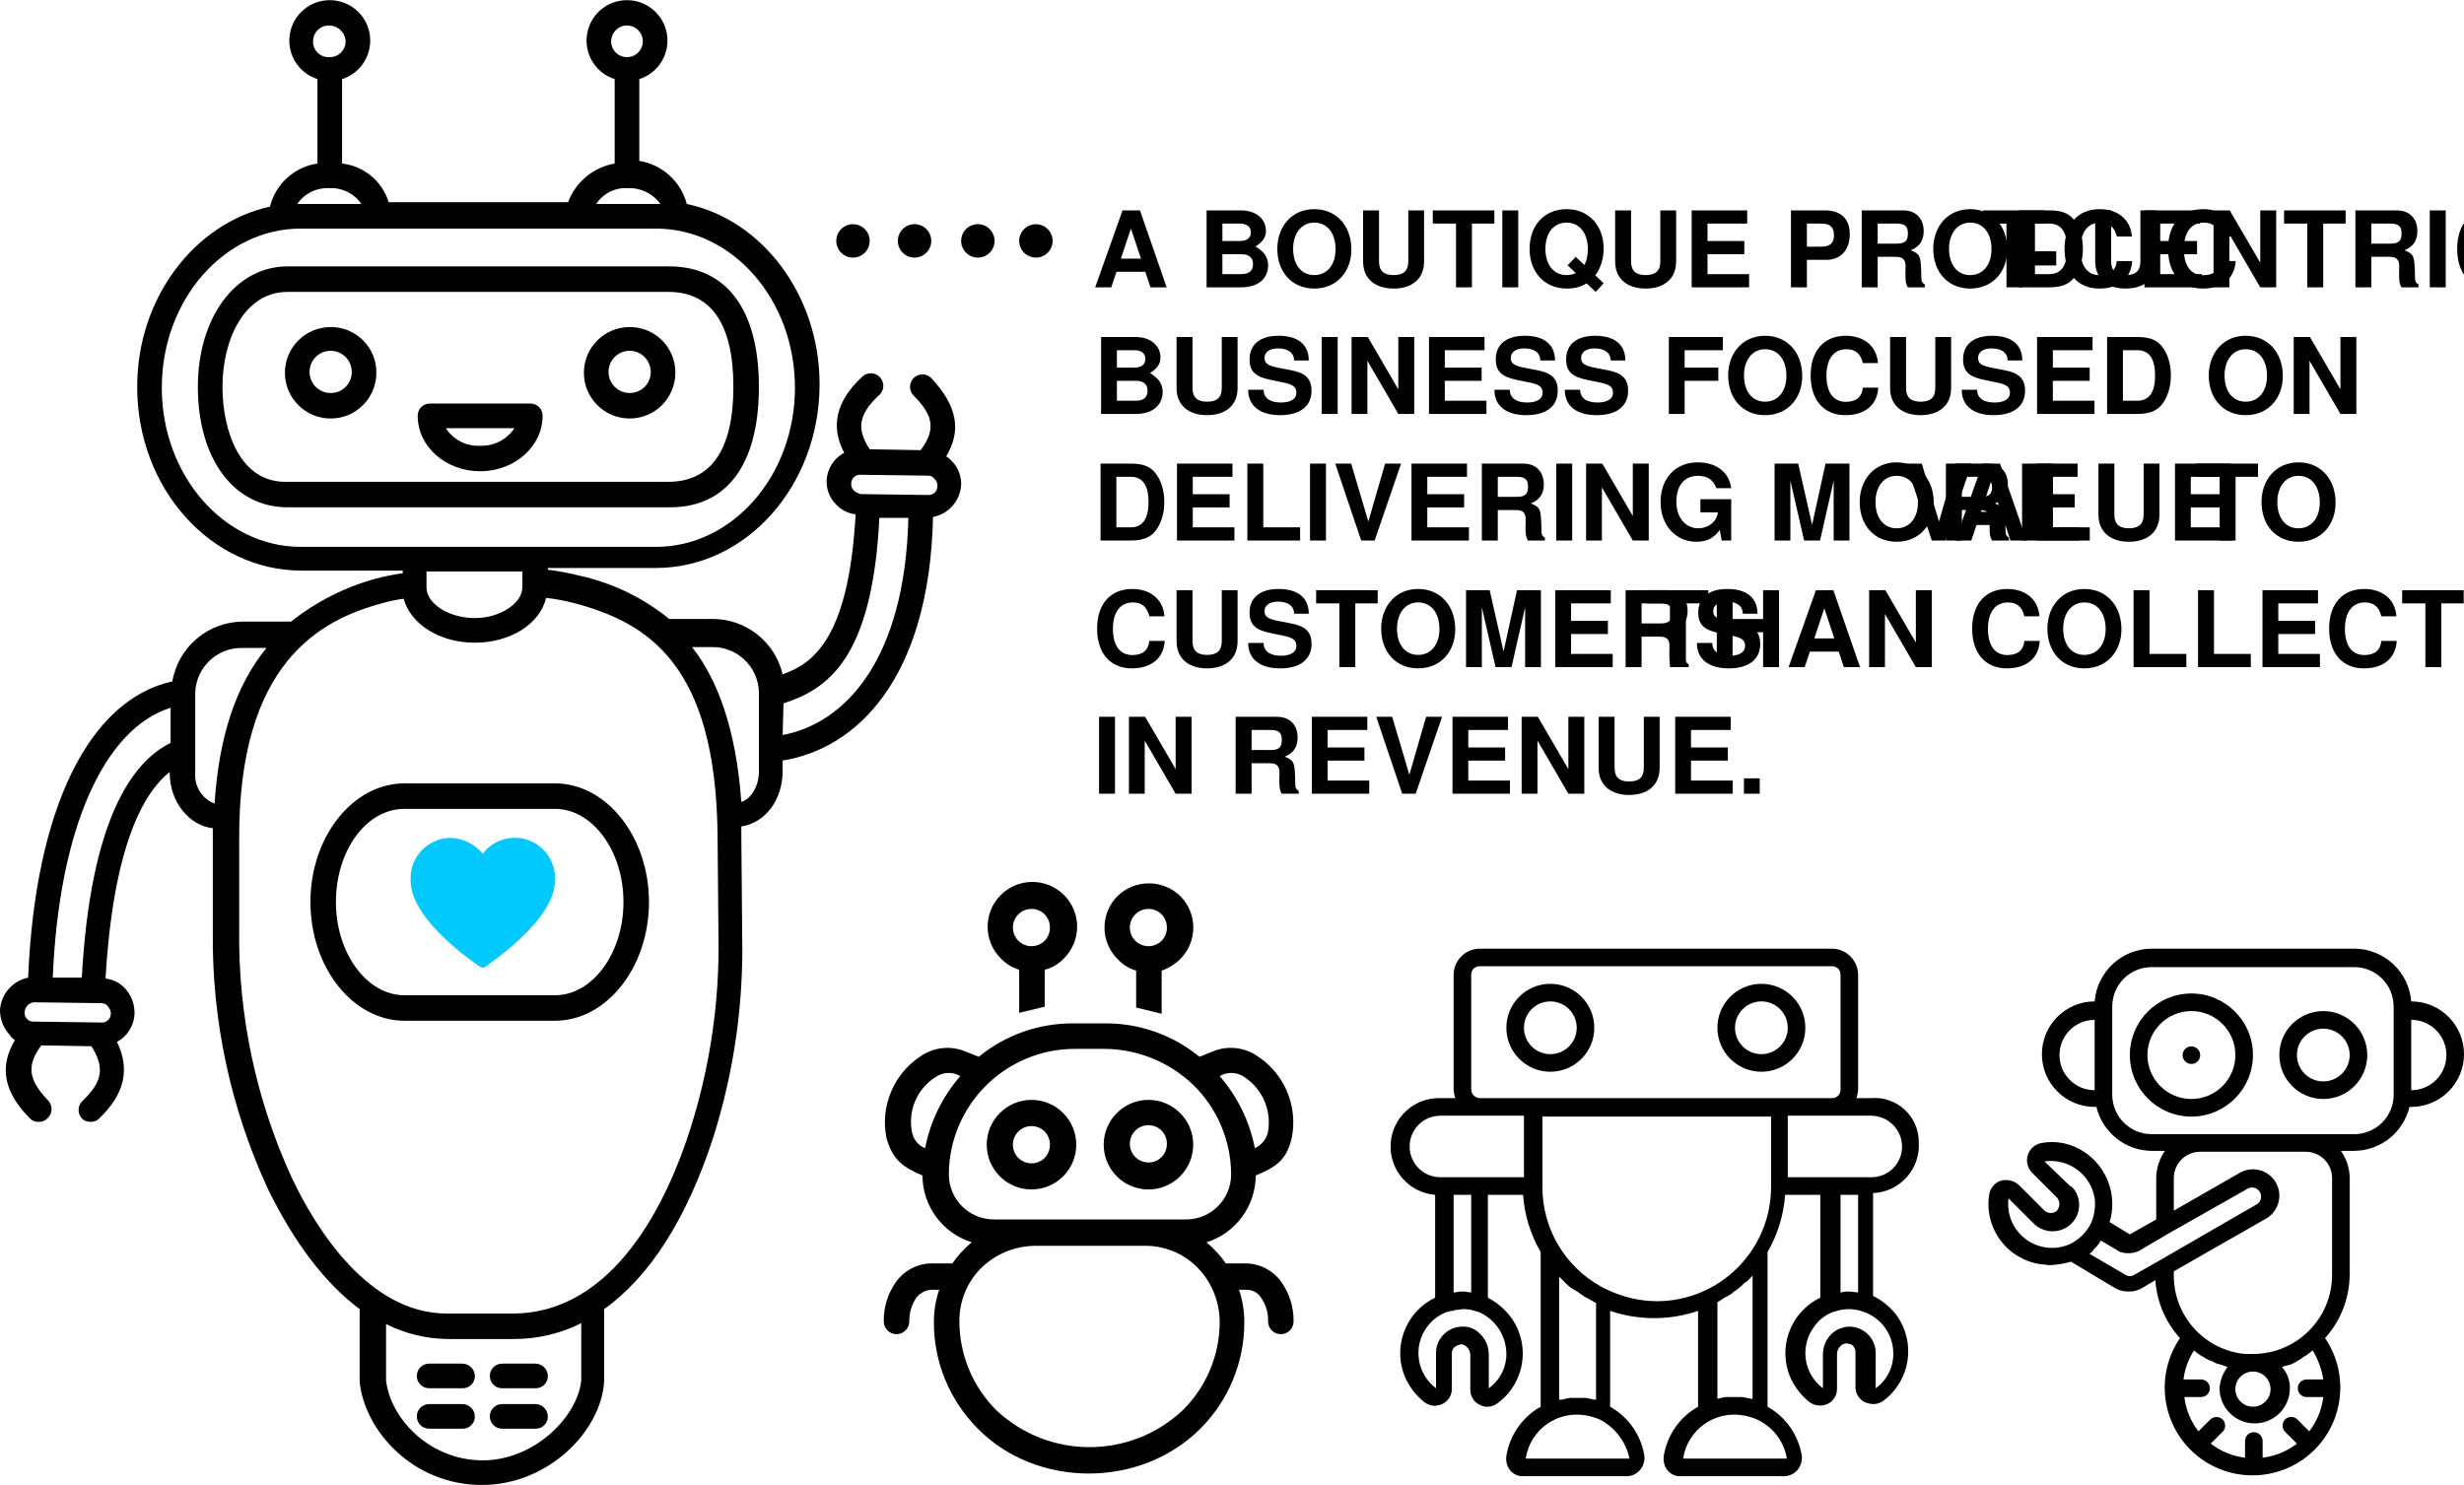
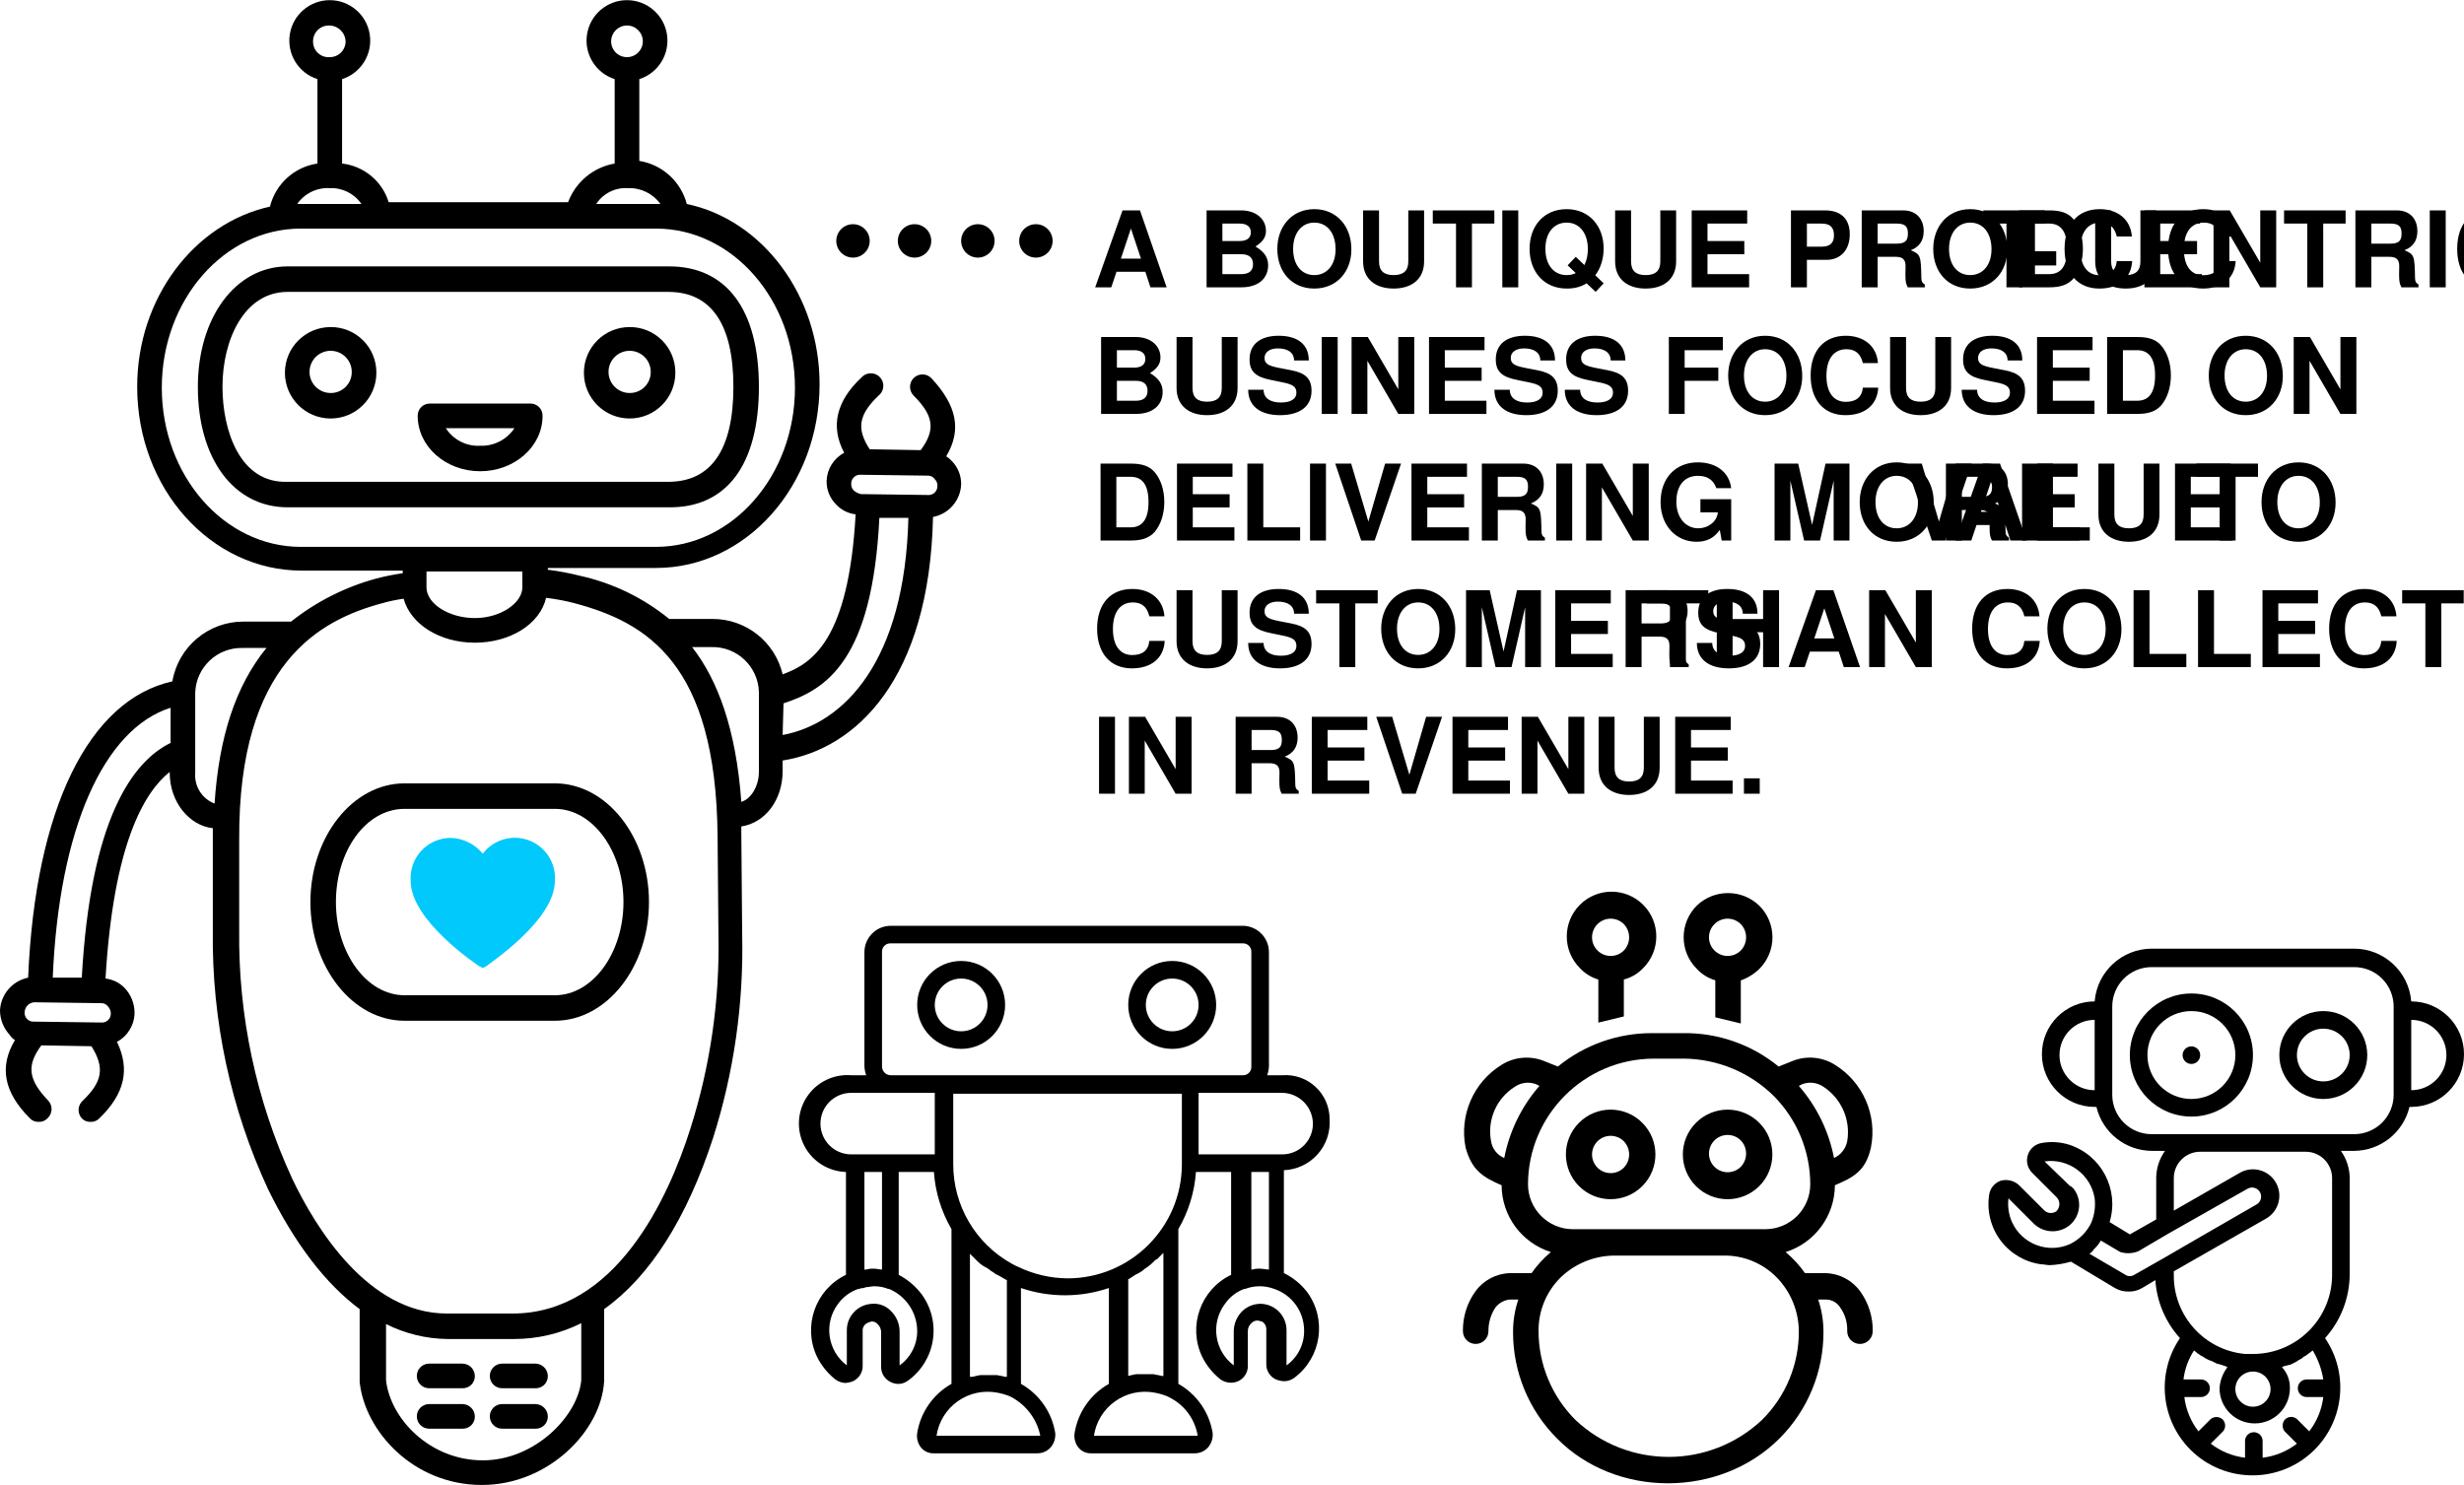
- <svg xmlns="http://www.w3.org/2000/svg" id="b49b6ce4-1595-48f4-88b0-f68960b2eadc" data-name="Family" viewBox="0 0 280.2 168.9">
-   <g id="b6ff4c9e-5671-4484-9073-1b88baaafba3" data-name="Child">
-     <g id="a8201fcd-163c-48fb-b49b-64906e1197dd" data-name="Bot 33">
+ <svg xmlns="http://www.w3.org/2000/svg" id="a63fe81b-737f-48ad-b989-47465c8e0e20" data-name="Family" viewBox="0 0 280.2 168.9">
+   <g id="e479c033-1f5a-4f8f-82ac-40e0db5f96a4" data-name="Child">
+     <g id="f23cae46-2f32-4693-8e05-740065e7b778" data-name="Bot 33">
      <path d="M258.9,123.5a7,7,0,1,0-7,7A7,7,0,0,0,258.9,123.5Zm-7,5a5,5,0,1,1,5-5A5,5,0,0,1,251.9,128.5Z" transform="translate(-2.7 -3.5)" />
      <path d="M266.9,128.5a5,5,0,1,0-5-5A5,5,0,0,0,266.9,128.5Zm0-8a3,3,0,1,1-3,3A3,3,0,0,1,266.9,120.5Z" transform="translate(-2.7 -3.5)" />
      <path d="M251.2,122.8a1,1,0,1,0,1.4,0A1,1,0,0,0,251.2,122.8Z" transform="translate(-2.7 -3.5)" />
      <path d="M236.5,141.3a1.09,1.09,0,0,1-1.4-.2l-2.8-2.8a2.21,2.21,0,0,0-2.1-.5,2,2,0,0,0-1.3,1.6,6.92,6.92,0,0,0,5.9,7.9c.3,0,.7.1,1,.1a10,10,0,0,0,2.4-.4l5,3a2.93,2.93,0,0,0,1.6.4,2.82,2.82,0,0,0,1.5-.4l1.5-.9a10.91,10.91,0,0,0,2.8,6.6,10,10,0,0,0,1.2,12.7h0a10,10,0,0,0,14.1,0h0a10,10,0,0,0,1.2-12.7,10.91,10.91,0,0,0,2.8-7.3v-11a5.39,5.39,0,0,0-1-3h1.5a6.52,6.52,0,0,0,6.3-5h.2a6,6,0,0,0,0-12h0a6.53,6.53,0,0,0-6.5-6h-23a6.53,6.53,0,0,0-6.5,6h0a6,6,0,0,0,0,12h.2a6.52,6.52,0,0,0,6.3,5h1.5a5.39,5.39,0,0,0-1,3v4.8l-3,1.7-2.3-1.4a7.09,7.09,0,0,0-4.6-8.8,6.54,6.54,0,0,0-3.1-.2,2,2,0,0,0-1.1,3.4l2.8,2.8a1.12,1.12,0,0,1-.1,1.6C236.6,141.2,236.6,141.3,236.5,141.3Zm26.3,17.5.4-.1.6-.3.3-.2a2.09,2.09,0,0,0,.6-.4l.2-.1c.3-.2.5-.4.8-.6a9.33,9.33,0,0,1,1.2,3.3H265a1,1,0,0,0,0,2h1.9a7.92,7.92,0,0,1-1.6,3.9l-1.4-1.4a1,1,0,0,0-1.4.1,1.05,1.05,0,0,0,0,1.3l1.4,1.4a7.92,7.92,0,0,1-3.9,1.6v-1.9a1,1,0,1,0-2,0v1.9a7.92,7.92,0,0,1-3.9-1.6l1.4-1.4a1,1,0,0,0-.1-1.4,1.05,1.05,0,0,0-1.3,0l-1.4,1.4a7.92,7.92,0,0,1-1.6-3.9H253a1,1,0,0,0,0-2h-2a7.74,7.74,0,0,1,1.2-3.3,5.55,5.55,0,0,0,.8.6l.2.1a4.35,4.35,0,0,0,.7.4l.3.1.6.3.4.1.6.2.2.1a4.44,4.44,0,0,0-.9,2.4,4,4,0,1,0,8,0,3.41,3.41,0,0,0-.9-2.4l.2-.1Zm-1.9,2.7a2,2,0,1,1-2-2A2,2,0,0,1,260.9,161.5Zm20-38a4,4,0,0,1-4,4v-8A4,4,0,0,1,280.9,123.5Zm-44,0a4,4,0,0,1,4-4v8A4,4,0,0,1,236.9,123.5Zm6,4.5V118a4.48,4.48,0,0,1,4.5-4.5h23a4.48,4.48,0,0,1,4.5,4.5v10a4.48,4.48,0,0,1-4.5,4.5h-23A4.48,4.48,0,0,1,242.9,128Zm7,9.5a3,3,0,0,1,3-3h12a3,3,0,0,1,3,3v11a9,9,0,0,1-9,9H258a8.94,8.94,0,0,1-8.1-9v-.4l10.5-6a3,3,0,0,0-3-5.2l-7.5,4.3Zm-4,8.3,3.4-2h0l9-5.1a1,1,0,0,1,1,1.8l-5.2,3-5.7,3.3h0l-3,1.7a.91.91,0,0,1-1,0l-4.1-2.4a1.21,1.21,0,0,0,.5-.5,3.92,3.92,0,0,0,.8-1h0l2.2,1.3A3,3,0,0,0,245.9,145.8Zm-7.8-7.4-2.9-2.8a5.05,5.05,0,0,1,5.7,4.2,5.48,5.48,0,0,1-.4,2.8h0a5.23,5.23,0,0,1-2.4,2.4,5,5,0,0,1-6.6-2.5,5.11,5.11,0,0,1-.4-2.7l2.8,2.8a3.07,3.07,0,0,0,4.1.3,3,3,0,0,0,.5-4.2c-.2-.2-.3-.3-.4-.3Z" transform="translate(-2.7 -3.5)" />
    </g>
  </g>
-   <g id="bec2a5b6-f6e1-4d28-8cd7-cc7046694f06" data-name="Child">
-     <g id="e4cfcb95-8b9b-461b-8d59-dfe974003faa" data-name="Bot 33">
-       <path d="M184,120.4a5,5,0,1,0-5,5A5,5,0,0,0,184,120.4Zm-8,0a3,3,0,1,1,3,3A3,3,0,0,1,176,120.4Z" transform="translate(-2.7 -3.5)" />
-       <path d="M203,125.4a5,5,0,1,0-5-5A5,5,0,0,0,203,125.4Zm0-8a3,3,0,1,1-3,3A3,3,0,0,1,203,117.4Z" transform="translate(-2.7 -3.5)" />
-       <path d="M215.5,128.4h-1.7a3.55,3.55,0,0,0,.2-1v-13a3,3,0,0,0-3-3H171a3,3,0,0,0-3,3v13a3.55,3.55,0,0,0,.2,1h-1.7a5.51,5.51,0,0,0-.6,11v11.7a7,7,0,0,0-3.3,9.3,7.55,7.55,0,0,0,2.1,2.6,2.1,2.1,0,0,0,1.1.4,2.92,2.92,0,0,0,.9-.2,1.89,1.89,0,0,0,1.1-1.8v-4a.89.89,0,0,1,.5-.8c.1-.1.3-.1.5-.2a.91.91,0,0,1,.7.3,1.27,1.27,0,0,1,.4.9v3.9a1.89,1.89,0,0,0,1.1,1.8,1.84,1.84,0,0,0,2-.2,7,7,0,0,0,1.5-9.8,7.84,7.84,0,0,0-2.6-2.2V139.4h4a15,15,0,0,0,2,6.5v17.6a7.85,7.85,0,0,0-3.9,5.6,2.15,2.15,0,0,0,.4,1.6,1.8,1.8,0,0,0,1.5.7h11.8a2,2,0,0,0,1.5-.7,2.2,2.2,0,0,0,.5-1.6,7.85,7.85,0,0,0-3.9-5.6V152.6a15.56,15.56,0,0,0,10,0v10.9a7.85,7.85,0,0,0-3.9,5.6,2.15,2.15,0,0,0,.4,1.6,1.8,1.8,0,0,0,1.5.7h11.8a2,2,0,0,0,1.5-.7,2.2,2.2,0,0,0,.5-1.6,7.85,7.85,0,0,0-3.9-5.6V145.9a15,15,0,0,0,2-6.5h4v11.7a7,7,0,0,0-3.3,9.3,7.55,7.55,0,0,0,2.1,2.6,2.06,2.06,0,0,0,2,.2,1.89,1.89,0,0,0,1.1-1.8v-3.9a1.22,1.22,0,0,1,.4-.9.91.91,0,0,1,.7-.3c.2,0,.3.1.5.1a1,1,0,0,1,.5.8v4a1.89,1.89,0,0,0,1.1,1.8,2.92,2.92,0,0,0,.9.2,1.92,1.92,0,0,0,1.2-.4,7,7,0,0,0,1.4-9.8,7.55,7.55,0,0,0-2.6-2.1V139.2a5.43,5.43,0,0,0,5.2-5.8A5,5,0,0,0,215.5,128.4Zm-45.5-1v-13a.94.94,0,0,1,1-1h40a.94.94,0,0,1,1,1v13a.94.94,0,0,1-1,1H171A1,1,0,0,1,170,127.4Zm4,30a4.79,4.79,0,0,1-2,4v-3.9a3.26,3.26,0,0,0-1-2.3,2.65,2.65,0,0,0-2.2-.8,3,3,0,0,0-2.8,3v4a5,5,0,0,1-1-7,4.81,4.81,0,0,1,2.3-1.7h.1a1.09,1.09,0,0,1,.5-.1l.3-.1c.3,0,.6-.1.9-.1a4.15,4.15,0,0,1,1.6.3h.1A5.22,5.22,0,0,1,174,157.4Zm-4-6.9c-.3,0-.6-.1-.9-.1h0a2.77,2.77,0,0,0-.9.1H168V139.4h2Zm-3.5-13.1a3.5,3.5,0,0,1,0-7H176v7Zm15.4,12.9.3.2c.2.2.5.3.7.5l.4.2.7.4.2.1v11H184l-.4-.1c-.2,0-.4-.1-.6-.1h-1.8l-.5.1-.4.1H180v-14l.1.1.7.7.1.1A3.59,3.59,0,0,0,181.9,150.3Zm6.1,19.1H176.2a5.87,5.87,0,0,1,6.9-4.9,7.37,7.37,0,0,1,1.4.4l.2.1A6.46,6.46,0,0,1,188,169.4Zm-2.5-19.2a5.94,5.94,0,0,1-.8-.4,12.91,12.91,0,0,1-6.6-11.3v-8h26v8a13,13,0,0,1-13,13,13.16,13.16,0,0,1-5.6-1.3Zm16.5-1.6v14h-.2l-.4-.1c-.2,0-.4-.1-.6-.1h-1.9l-.5.1-.4.1h0v-11l.2-.1.6-.4.4-.2a3,3,0,0,0,.7-.5l.3-.2a6.47,6.47,0,0,0,.9-.8l.2-.1.7-.7Zm3.9,20.8H194.1a5.87,5.87,0,0,1,6.9-4.9,7.37,7.37,0,0,1,1.4.4l.2.1A5.94,5.94,0,0,1,205.9,169.4Zm8.1-18.9c-.3,0-.7-.1-1-.1h0a2.77,2.77,0,0,0-.9.1H212V139.4h2Zm4,6.9a4.79,4.79,0,0,1-2,4v-4a3,3,0,0,0-2.8-3,3,3,0,0,0-2.2.8,3.26,3.26,0,0,0-1,2.3v3.9a5,5,0,0,1-1-7,4.56,4.56,0,0,1,2.2-1.7h.1a4.53,4.53,0,0,1,1.6-.3,4.67,4.67,0,0,1,1.7.3h0A5,5,0,0,1,218,157.4Zm-2.5-20H206v-7h9.5a3.54,3.54,0,0,1,3.5,3.5A3.48,3.48,0,0,1,215.5,137.4Z" transform="translate(-2.7 -3.5)" />
+   <g id="aaff43a3-ef39-41fb-a59e-0bd9b96eb2d9" data-name="Child">
+     <g id="e7813506-9ef6-4e28-ab22-55e2de74f8c6" data-name="Bot 33">
+       <path d="M117,117.8a5,5,0,1,0-5,5A5,5,0,0,0,117,117.8Zm-8,0a3,3,0,1,1,3,3A3,3,0,0,1,109,117.8Z" transform="translate(-2.7 -3.5)" />
+       <path d="M136,122.8a5,5,0,1,0-5-5A5,5,0,0,0,136,122.8Zm0-8a3,3,0,1,1-3,3A3,3,0,0,1,136,114.8Z" transform="translate(-2.7 -3.5)" />
+       <path d="M148.5,125.8h-1.7a3.55,3.55,0,0,0,.2-1v-13a3,3,0,0,0-3-3H104a3,3,0,0,0-3,3v13a3.55,3.55,0,0,0,.2,1H99.5a5.51,5.51,0,1,0-.6,11v11.7a7,7,0,0,0-3.3,9.3,7.55,7.55,0,0,0,2.1,2.6,2.1,2.1,0,0,0,1.1.4,2.92,2.92,0,0,0,.9-.2,1.89,1.89,0,0,0,1.1-1.8v-4a.89.89,0,0,1,.5-.8c.1-.1.3-.1.5-.2a.91.91,0,0,1,.7.3,1.27,1.27,0,0,1,.4.9v3.9a1.89,1.89,0,0,0,1.1,1.8,1.84,1.84,0,0,0,2-.2,7,7,0,0,0,1.5-9.8,7.84,7.84,0,0,0-2.6-2.2V136.8h4a15,15,0,0,0,2,6.5v17.6a7.85,7.85,0,0,0-3.9,5.6,2.15,2.15,0,0,0,.4,1.6,1.8,1.8,0,0,0,1.5.7h11.8a2,2,0,0,0,1.5-.7,2.2,2.2,0,0,0,.5-1.6,7.85,7.85,0,0,0-3.9-5.6V150a15.56,15.56,0,0,0,10,0v10.9a7.85,7.85,0,0,0-3.9,5.6,2.15,2.15,0,0,0,.4,1.6,1.8,1.8,0,0,0,1.5.7h11.8a2,2,0,0,0,1.5-.7,2.2,2.2,0,0,0,.5-1.6,7.85,7.85,0,0,0-3.9-5.6V143.3a15,15,0,0,0,2-6.5h4v11.7a7,7,0,0,0-3.3,9.3,7.55,7.55,0,0,0,2.1,2.6,2.06,2.06,0,0,0,2,.2,1.89,1.89,0,0,0,1.1-1.8v-3.9a1.22,1.22,0,0,1,.4-.9.91.91,0,0,1,.7-.3c.2,0,.3.1.5.1a1,1,0,0,1,.5.8v4a1.89,1.89,0,0,0,1.1,1.8,2.92,2.92,0,0,0,.9.2,1.92,1.92,0,0,0,1.2-.4,7,7,0,0,0,1.4-9.8,7.55,7.55,0,0,0-2.6-2.1V136.6a5.43,5.43,0,0,0,5.2-5.8A5,5,0,0,0,148.5,125.8Zm-45.5-1v-13a.94.94,0,0,1,1-1h40a.94.94,0,0,1,1,1v13a.94.94,0,0,1-1,1H104A1,1,0,0,1,103,124.8Zm4,30a4.79,4.79,0,0,1-2,4v-3.9a3.26,3.26,0,0,0-1-2.3,2.65,2.65,0,0,0-2.2-.8,3,3,0,0,0-2.8,3v4a5,5,0,0,1-1-7,4.81,4.81,0,0,1,2.3-1.7h.1a1.09,1.09,0,0,1,.5-.1l.3-.1c.3,0,.6-.1.9-.1a4.15,4.15,0,0,1,1.6.3h.1A5.22,5.22,0,0,1,107,154.8Zm-4-6.9c-.3,0-.6-.1-.9-.1h0a2.77,2.77,0,0,0-.9.1H101V136.8h2Zm-3.5-13.1a3.5,3.5,0,0,1,0-7H109v7Zm15.4,12.9.3.2c.2.2.5.3.7.5l.4.2.7.4.2.1v11H117l-.4-.1c-.2,0-.4-.1-.6-.1h-1.8l-.5.1-.4.1H113v-14l.1.1.7.7.1.1A3.59,3.59,0,0,0,114.9,147.7Zm6.1,19.1H109.2a5.87,5.87,0,0,1,6.9-4.9,7.37,7.37,0,0,1,1.4.4l.2.1A6.46,6.46,0,0,1,121,166.8Zm-2.5-19.2a5.94,5.94,0,0,1-.8-.4,12.91,12.91,0,0,1-6.6-11.3v-8h26v8a13,13,0,0,1-13,13,13.16,13.16,0,0,1-5.6-1.3ZM135,146v14h-.2l-.4-.1c-.2,0-.4-.1-.6-.1h-1.9l-.5.1-.4.1h0V149l.2-.1.6-.4.4-.2a3,3,0,0,0,.7-.5l.3-.2a6.47,6.47,0,0,0,.9-.8l.2-.1.7-.7Zm3.9,20.8H127.1a5.87,5.87,0,0,1,6.9-4.9,7.37,7.37,0,0,1,1.4.4l.2.1A5.94,5.94,0,0,1,138.9,166.8Zm8.1-18.9c-.3,0-.7-.1-1-.1h0a2.77,2.77,0,0,0-.9.1H145V136.8h2Zm4,6.9a4.79,4.79,0,0,1-2,4v-4a3,3,0,0,0-2.8-3,3,3,0,0,0-2.2.8,3.26,3.26,0,0,0-1,2.3v3.9a5,5,0,0,1-1-7,4.56,4.56,0,0,1,2.2-1.7h.1a4.53,4.53,0,0,1,1.6-.3,4.67,4.67,0,0,1,1.7.3h0A5,5,0,0,1,151,154.8Zm-2.5-20H139v-7h9.5a3.54,3.54,0,0,1,3.5,3.5A3.48,3.48,0,0,1,148.5,134.8Z" transform="translate(-2.7 -3.5)" />
    </g>
  </g>
-   <g id="fc6a9143-bdf1-4e71-a7d5-6611eba19edc" data-name="Child">
-     <g id="bb991574-1566-41c3-86c9-09824c40e14e" data-name="Слой_1">
-       <path d="M136.9,105.4a5.07,5.07,0,0,1,0,7.2,5.71,5.71,0,0,1-2.1,1.3v4.9l-2.9-.7v-4.2a4.65,4.65,0,0,1-2.1-1.3,5.07,5.07,0,0,1,0-7.2A5.13,5.13,0,0,1,136.9,105.4Zm8.5,28.7a2.65,2.65,0,0,0,1.5-1.9,6.17,6.17,0,0,0-2.7-6.2,2.63,2.63,0,0,0-2.4-.3l-.4.2a17.54,17.54,0,0,1,4,8.2Zm-6.3-10.4,1.5-.6a5.33,5.33,0,0,1,4.9.4,9,9,0,0,1,4.1,9.4c-.6,2.7-2,3.4-4.1,4.3a8,8,0,0,1-5.6,7.6,12.56,12.56,0,0,1,2.2,2.4h2.4a5,5,0,0,1,3.9,2.1,7.53,7.53,0,0,1,1.4,4.5,1.45,1.45,0,0,1-2.9,0,4.34,4.34,0,0,0-.8-2.7,1.92,1.92,0,0,0-1.6-.9h-.9a11.48,11.48,0,0,1,.6,3.7,17.08,17.08,0,0,1-5,12.1c-6.8,6.8-18.6,6.8-25.3,0a17.08,17.08,0,0,1-5-12.1,11.48,11.48,0,0,1,.6-3.7h-1a2.4,2.4,0,0,0-1.6.9,4.78,4.78,0,0,0-.8,2.7,1.45,1.45,0,0,1-2.9,0,7.53,7.53,0,0,1,1.4-4.5,5,5,0,0,1,3.9-2.1H111a12.56,12.56,0,0,1,2.2-2.4,8,8,0,0,1-5.6-7.6c-2.1-.9-3.4-1.7-4.1-4.3a9,9,0,0,1,4.1-9.4,5.35,5.35,0,0,1,4.9-.4l1.5.6a16.83,16.83,0,0,1,10.7-3.8h3.5a16.78,16.78,0,0,1,10.9,3.8Zm-27.2,2.2-.4-.2a2.63,2.63,0,0,0-2.4.3,6,6,0,0,0-2.7,6.2,2.47,2.47,0,0,0,1.5,1.9,17.54,17.54,0,0,1,4-8.2Zm16.5-3.1h-3.5a14.34,14.34,0,0,0-14.3,14.3,5.12,5.12,0,0,0,5.1,5.1h21.9a5.12,5.12,0,0,0,5.1-5.1,14.29,14.29,0,0,0-4.2-10.1,14.73,14.73,0,0,0-10.1-4.2Zm8.5,7.3a5.09,5.09,0,1,1-7.2,0,5.07,5.07,0,0,1,7.2,0Zm-2.1,2a2.12,2.12,0,1,0,0,3A2.18,2.18,0,0,0,134.8,132.1Zm-11.2-2a5.09,5.09,0,1,1-7.2,0A5.07,5.07,0,0,1,123.6,130.1Zm-2.1,2.1a2.12,2.12,0,1,0,0,3A2.18,2.18,0,0,0,121.5,132.2Zm11.3,13H120.4a8.88,8.88,0,0,0-6.1,2.5,8.45,8.45,0,0,0-2.5,6.1,14.29,14.29,0,0,0,4.2,10.1,15.48,15.48,0,0,0,21.2,0,14.12,14.12,0,0,0,4.2-10.1,8.88,8.88,0,0,0-2.5-6.1,8.29,8.29,0,0,0-6.1-2.5Zm-11.3-31.4V118l-2.9.7v-4.9a4.65,4.65,0,0,1-2.1-1.3,5.09,5.09,0,1,1,7.2,0A4.6,4.6,0,0,1,121.5,113.8Zm0-6.3a2.12,2.12,0,1,0,0,3A2.18,2.18,0,0,0,121.5,107.5Zm13.3,0a2.12,2.12,0,1,0,0,3A2.18,2.18,0,0,0,134.8,107.5Z" transform="translate(-2.7 -3.5)" />
+   <g id="a747ece6-67dd-4436-b15a-5c96a62efe46" data-name="Child">
+     <g id="bd610b5f-ef8c-430a-a24e-7d416a71b8e7" data-name="Слой_1">
+       <path d="M202.76,106.51a5.07,5.07,0,0,1,0,7.2,5.71,5.71,0,0,1-2.1,1.3v4.9l-2.9-.7V115a4.65,4.65,0,0,1-2.1-1.3,5.07,5.07,0,0,1,0-7.2A5.13,5.13,0,0,1,202.76,106.51Zm8.5,28.7a2.65,2.65,0,0,0,1.5-1.9,6.17,6.17,0,0,0-2.7-6.2,2.63,2.63,0,0,0-2.4-.3l-.4.2a17.54,17.54,0,0,1,4,8.2Zm-6.3-10.4,1.5-.6a5.33,5.33,0,0,1,4.9.4,9,9,0,0,1,4.1,9.4c-.6,2.7-2,3.4-4.1,4.3a8,8,0,0,1-5.6,7.6,12.56,12.56,0,0,1,2.2,2.4h2.4a5,5,0,0,1,3.9,2.1,7.53,7.53,0,0,1,1.4,4.5,1.45,1.45,0,0,1-2.9,0,4.34,4.34,0,0,0-.8-2.7,1.92,1.92,0,0,0-1.6-.9h-.9a11.48,11.48,0,0,1,.6,3.7,17.08,17.08,0,0,1-5,12.1c-6.8,6.8-18.6,6.8-25.3,0a17.08,17.08,0,0,1-5-12.1,11.48,11.48,0,0,1,.6-3.7h-1a2.4,2.4,0,0,0-1.6.9,4.78,4.78,0,0,0-.8,2.7,1.45,1.45,0,0,1-2.9,0,7.53,7.53,0,0,1,1.4-4.5,5,5,0,0,1,3.9-2.1h2.5a12.56,12.56,0,0,1,2.2-2.4,8,8,0,0,1-5.6-7.6c-2.1-.9-3.4-1.7-4.1-4.3a9,9,0,0,1,4.1-9.4,5.35,5.35,0,0,1,4.9-.4l1.5.6a16.83,16.83,0,0,1,10.7-3.8h3.5a16.78,16.78,0,0,1,10.9,3.8Zm-27.2,2.2-.4-.2a2.63,2.63,0,0,0-2.4.3,6,6,0,0,0-2.7,6.2,2.47,2.47,0,0,0,1.5,1.9,17.54,17.54,0,0,1,4-8.2Zm16.5-3.1h-3.5a14.34,14.34,0,0,0-14.3,14.3,5.12,5.12,0,0,0,5.1,5.1h21.9a5.12,5.12,0,0,0,5.1-5.1,14.29,14.29,0,0,0-4.2-10.1,14.73,14.73,0,0,0-10.1-4.2Zm8.5,7.3a5.09,5.09,0,1,1-7.2,0,5.07,5.07,0,0,1,7.2,0Zm-2.1,2a2.12,2.12,0,1,0,0,3A2.17,2.17,0,0,0,200.66,133.21Zm-11.2-2a5.09,5.09,0,1,1-7.2,0A5.07,5.07,0,0,1,189.46,131.21Zm-2.1,2.1a2.12,2.12,0,1,0,0,3A2.17,2.17,0,0,0,187.36,133.31Zm11.3,13h-12.4a8.88,8.88,0,0,0-6.1,2.5,8.45,8.45,0,0,0-2.5,6.1,14.29,14.29,0,0,0,4.2,10.1,15.48,15.48,0,0,0,21.2,0,14.12,14.12,0,0,0,4.2-10.1,8.88,8.88,0,0,0-2.5-6.1,8.29,8.29,0,0,0-6.1-2.5Zm-11.3-31.4v4.2l-2.9.7v-4.9a4.65,4.65,0,0,1-2.1-1.3,5.09,5.09,0,1,1,7.2,0A4.6,4.6,0,0,1,187.36,114.91Zm0-6.3a2.12,2.12,0,1,0,0,3A2.17,2.17,0,0,0,187.36,108.61Zm13.3,0a2.12,2.12,0,1,0,0,3A2.17,2.17,0,0,0,200.66,108.61Z" transform="translate(-2.7 -3.5)" />
    </g>
  </g>
-   <g id="a4e30b81-9653-47d6-82a9-f6d9d0c11411" data-name="Parent">
-     <g id="be5a0d06-96f3-4f88-ae30-3af30567b592" data-name="Слой 1">
+   <g id="afbd68b7-7010-4a2d-bb5e-ac990544501e" data-name="Parent">
+     <g id="a6dbac44-5d6f-4d4f-8dcf-2601b1eadfea" data-name="Слой 1">
      <path d="M55.3,163.2H51.5a1.4,1.4,0,1,0,0,2.8h3.8a1.37,1.37,0,0,0,1.4-1.4A1.43,1.43,0,0,0,55.3,163.2Z" transform="translate(-2.7 -3.5)" />
      <path d="M63.6,163.2H59.8a1.4,1.4,0,1,0,0,2.8h3.8a1.37,1.37,0,0,0,1.4-1.4A1.43,1.43,0,0,0,63.6,163.2Z" transform="translate(-2.7 -3.5)" />
      <path d="M55.3,158.6H51.5a1.4,1.4,0,1,0,0,2.8h3.8a1.37,1.37,0,0,0,1.4-1.4A1.43,1.43,0,0,0,55.3,158.6Z" transform="translate(-2.7 -3.5)" />
      <path d="M63.6,158.6H59.8a1.4,1.4,0,1,0,0,2.8h3.8A1.37,1.37,0,0,0,65,160,1.43,1.43,0,0,0,63.6,158.6Z" transform="translate(-2.7 -3.5)" />
      <path d="M4.4,121.8c-1.8,3-1.3,5.9,1.7,8.9a1.28,1.28,0,0,0,1,.4,1.28,1.28,0,0,0,1-.4,1.42,1.42,0,0,0,.1-2c-2.3-2.4-2.5-4-.8-6.3l5.7.1c1.5,2.4,1.3,4-1,6.2a1.42,1.42,0,0,0-.1,2,1.28,1.28,0,0,0,1,.4,1.28,1.28,0,0,0,1-.4c2.9-2.8,3.5-5.6,2-8.7a3.79,3.79,0,0,0,2-3.3,4.11,4.11,0,0,0-1.1-2.8,3.58,3.58,0,0,0-2.2-1.1c.9-15.3,4.4-21.2,7.3-23.5v.1c0,3.3,2.2,6,4.9,6.3v11.7a67.87,67.87,0,0,0,6.3,29.4c3,6.1,6.5,10.7,10.4,13.6v8.3c.6,5.6,6.1,11.7,13.9,11.7,7.6,0,13.6-6.2,13.9-11.8v-8.2c5.2-3.7,9.4-10.3,12.4-19.5a71.11,71.11,0,0,0,3.3-23L87,98.3v-.8c2.7-.4,4.7-3,4.7-6.3V90c8.3-1.3,16.7-9.2,17.1-27.7a3.94,3.94,0,0,0,3.2-3.7,3.69,3.69,0,0,0-1.1-2.7,2.65,2.65,0,0,0-.6-.5c1.8-3,1.2-5.8-1.7-8.9a1.41,1.41,0,0,0-2,2c2.3,2.3,2.5,3.9.8,6.2l-5.8-.1c-1.5-2.3-1.3-3.9,1-6.1a1.42,1.42,0,1,0-1.9-2.1c-2.9,2.7-3.6,5.6-2,8.6a3.75,3.75,0,0,0-2,3.2,3.69,3.69,0,0,0,1.1,2.7A3.58,3.58,0,0,0,100,62c-.8,14.4-5,17-8.3,18.2a8.17,8.17,0,0,0-8-6.3H78.8A24.35,24.35,0,0,0,68.7,69a30.62,30.62,0,0,0-3.7-.7v-.2H77.3c10.3,0,18.6-9.4,18.6-20.9,0-10.1-6.5-18.7-15.1-20.5a6.68,6.68,0,0,0-5.4-4.9V12.5a4.6,4.6,0,1,0-2.8,0v9.6a6.92,6.92,0,0,0-5.3,4.4H46.9a6.28,6.28,0,0,0-5.3-4.4V12.5a4.6,4.6,0,1,0-2.8,0v9.6A6.54,6.54,0,0,0,33.4,27c-8.6,1.9-15.1,10.4-15.1,20.5,0,11.6,8.4,20.9,18.7,20.9H48.5v.3a26.53,26.53,0,0,0-3,.6,26.89,26.89,0,0,0-9.7,4.9H30.4A8.19,8.19,0,0,0,22.3,81C12.8,83.1,6.7,95.5,5.9,114.7a4,4,0,0,0-3.2,3.7,4.11,4.11,0,0,0,1.1,2.8A1.7,1.7,0,0,0,4.4,121.8ZM99.8,59.3a1,1,0,0,1-.3-.8,1,1,0,0,1,1.1-1h0l7.6.1a.91.91,0,0,1,.8.4,1,1,0,0,1,.3.8,1,1,0,0,1-1.1,1h0l-7.6-.1A2,2,0,0,1,99.8,59.3Zm-8,24.2c4.9-1.6,10.1-4.9,10.9-21.1H106c-.4,16.3-7.3,23.4-14.3,24.7l.1-3.6ZM57.6,169.6c-6,0-10.5-4.7-11-9.1v-6.4a16,16,0,0,0,7,1.7h7.5a17.08,17.08,0,0,0,7.7-1.8v6.5C68.4,164.6,63.5,169.6,57.6,169.6Zm26-92.5A5.26,5.26,0,0,1,89,82.2v9.1c0,1.6-.9,3.1-2,3.4-.6-8.3-2.7-13.9-5.6-17.6ZM72.2,8.2A1.8,1.8,0,1,1,74,10,1.79,1.79,0,0,1,72.2,8.2Zm1.9,16.7a4.33,4.33,0,0,1,3.7,1.8H70.5A4,4,0,0,1,74.1,24.9ZM38.3,8.2a1.79,1.79,0,0,1,1.8-1.8A1.88,1.88,0,0,1,42,8.2,1.79,1.79,0,0,1,40.2,10,1.76,1.76,0,0,1,38.3,8.2Zm1.9,16.7a4.14,4.14,0,0,1,3.6,1.8H36.5A4.2,4.2,0,0,1,40.2,24.9ZM36.9,65.7c-8.7,0-15.8-8.1-15.8-18.1s7.1-18.1,15.8-18.1H77.3c8.7,0,15.8,8.1,15.8,18.1S86,65.7,77.3,65.7Zm25.2,2.8v1.8c0,1.8-2.5,3.5-5.4,3.5s-5.5-1.6-5.5-3.5V68.5ZM46.2,72.1a17,17,0,0,1,2.4-.5c.8,2.9,4.1,5,8.1,5s7.4-2.1,8.1-5.1a22.94,22.94,0,0,1,3.2.6c8.3,2.2,16.1,6.9,16.3,26.4l.1,11.3a68.3,68.3,0,0,1-3.2,22.1c-2.5,7.9-8.5,21-20.2,21H53.5c-8.9,0-14.9-9.7-17.6-15.4a65.58,65.58,0,0,1-6-28.2V99C29.8,78.9,39.1,74,46.2,72.1ZM24.9,82.3a5.26,5.26,0,0,1,5.4-5.1H33c-3.5,4.3-5.4,10.1-5.9,17.7a3.45,3.45,0,0,1-2.2-3.5ZM22.1,84v4C17.8,90.1,13,96.6,12,114.7H8.7C9.4,97.8,14.5,86.4,22.1,84ZM6.6,117.5h0l7.6.1a.91.91,0,0,1,.8.4,1.14,1.14,0,0,1,.3.8,1,1,0,0,1-1.1,1h0l-7.6-.1a1,1,0,0,1-1.1-1.1A1.18,1.18,0,0,1,6.6,117.5Z" transform="translate(-2.7 -3.5)" />
      <path d="M48.7,119.6H65.8c5.9,0,10.7-6.1,10.7-13.5S71.7,92.6,65.8,92.6H48.7c-5.9,0-10.7,6.1-10.7,13.5S42.8,119.6,48.7,119.6Zm0-24.1H65.8c4.3,0,7.8,4.8,7.8,10.6s-3.5,10.6-7.8,10.6H48.7c-4.3,0-7.8-4.8-7.8-10.6S44.3,95.5,48.7,95.5Z" transform="translate(-2.7 -3.5)" />
      <path d="M40.3,40.7a5.2,5.2,0,1,0,5.2,5.2A5.16,5.16,0,0,0,40.3,40.7Zm0,7.5a2.4,2.4,0,1,1,2.4-2.4A2.37,2.37,0,0,1,40.3,48.2Z" transform="translate(-2.7 -3.5)" />
      <path d="M74.3,40.7a5.2,5.2,0,1,0,5.2,5.2A5.16,5.16,0,0,0,74.3,40.7Zm0,7.5a2.4,2.4,0,1,1,2.4-2.4A2.37,2.37,0,0,1,74.3,48.2Z" transform="translate(-2.7 -3.5)" />
      <path d="M63,49.4H51.6a1.37,1.37,0,0,0-1.4,1.4c0,3.5,3.2,6.3,7.1,6.3s7.1-2.8,7.1-6.3A1.37,1.37,0,0,0,63,49.4Zm-5.7,4.8a4.35,4.35,0,0,1-3.9-2h7.8A4.47,4.47,0,0,1,57.3,54.2Z" transform="translate(-2.7 -3.5)" />
      <path d="M89,47.5c0-8.8-3.7-13.7-10.2-13.7H35.4c-5.9,0-10.2,5.8-10.2,13.7,0,8.2,4.1,13.7,10.2,13.7H78.7C85.3,61.3,89,56.4,89,47.5Zm-61,0c0-5.4,2.5-10.8,7.4-10.8H78.7c4.9,0,7.4,3.7,7.4,10.8s-2.5,10.8-7.4,10.8H35.4C30,58.5,28,52.5,28,47.5Z" transform="translate(-2.7 -3.5)" />
    </g>
  </g>
-   <g id="ba5bdf11-ff9b-4c59-8c05-439b28a25e48" data-name="Heart">
+   <g id="bfbae864-1040-45ab-bd02-c801da7f6266" data-name="Heart">
    <path d="M57.6,113.6l-.4-.2c-.3-.2-7.8-5.2-7.8-9.7a4.58,4.58,0,0,1,4.5-4.9,4.9,4.9,0,0,1,3.7,1.8,4.57,4.57,0,0,1,8.2,3.1c0,4.5-7.5,9.4-7.8,9.7Z" transform="translate(-2.7 -3.5)" style="fill:#02c9fb" />
  </g>
-   <g id="aaf6f966-f4b4-4a67-97ca-698c1227c6a0" data-name="Phrase">
-     <g id="fe4cc3c9-0ba2-4231-ae84-b5c2d58c24c8" data-name="Text">
+   <g id="b7f40de7-8fb9-49ba-a625-caafd6ffd5b8" data-name="Phrase">
+     <g id="bf04c107-44cf-4458-ab9b-acae686551f0" data-name="Text">
      <rect x="124.2" y="23.2" width="152.2" height="78.1" style="fill:none" />
      <text transform="translate(124.23 32.68)" style="isolation:isolate;font-size:11.996px;font-family:HelveticaNeue-CondensedBlack, Helvetica Neue;font-weight:800">A BOUTIQUE PRODUC<tspan x="101.13" y="0" style="letter-spacing:-0.054em">T</tspan>
        <tspan x="106.02" y="0" style="letter-spacing:-0em">-CENTRIC </tspan>
      </text>
      <text transform="translate(124.23 47.08)" style="isolation:isolate;font-size:11.996px;font-family:HelveticaNeue-CondensedBlack, Helvetica Neue;font-weight:800">BUSINESS FOCUSED ON </text>
      <text transform="translate(124.23 61.48)" style="isolation:isolate;font-size:11.996px;font-family:HelveticaNeue-CondensedBlack, Helvetica Neue;font-weight:800">DELIVERING MORE<tspan x="89.33" y="0" xml:space="preserve" style="letter-spacing:-0.037em"> V</tspan>
        <tspan x="97.8" y="0" style="letter-spacing:0em">ALUE</tspan>
        <tspan x="122.7" y="0" style="letter-spacing:-0.037em"> </tspan>
        <tspan x="125.37" y="0">TO </tspan>
      </text>
      <text transform="translate(124.23 75.88)" style="isolation:isolate;font-size:11.996px;font-family:HelveticaNeue-CondensedBlack, Helvetica Neue;font-weight:800">CUSTOMERS<tspan x="60.18" y="0" style="letter-spacing:-0.037em"> </tspan>
        <tspan x="62.86" y="0">THAN COLLECTING </tspan>
      </text>
      <text transform="translate(124.23 90.28)" style="isolation:isolate;font-size:11.996px;font-family:HelveticaNeue-CondensedBlack, Helvetica Neue;font-weight:800">IN REVENUE.</text>
    </g>
-     <g id="a076d2a9-558f-4628-a6d0-161453817244" data-name="Dots">
+     <g id="e34e0017-b673-4c8d-afc1-c640b7a7b48e" data-name="Dots">
      <circle cx="97" cy="27.4" r="1.9" />
      <circle cx="104" cy="27.4" r="1.9" />
      <circle cx="111.2" cy="27.4" r="1.9" />
      <circle cx="117.8" cy="27.4" r="1.9" />
    </g>
  </g>
</svg>
